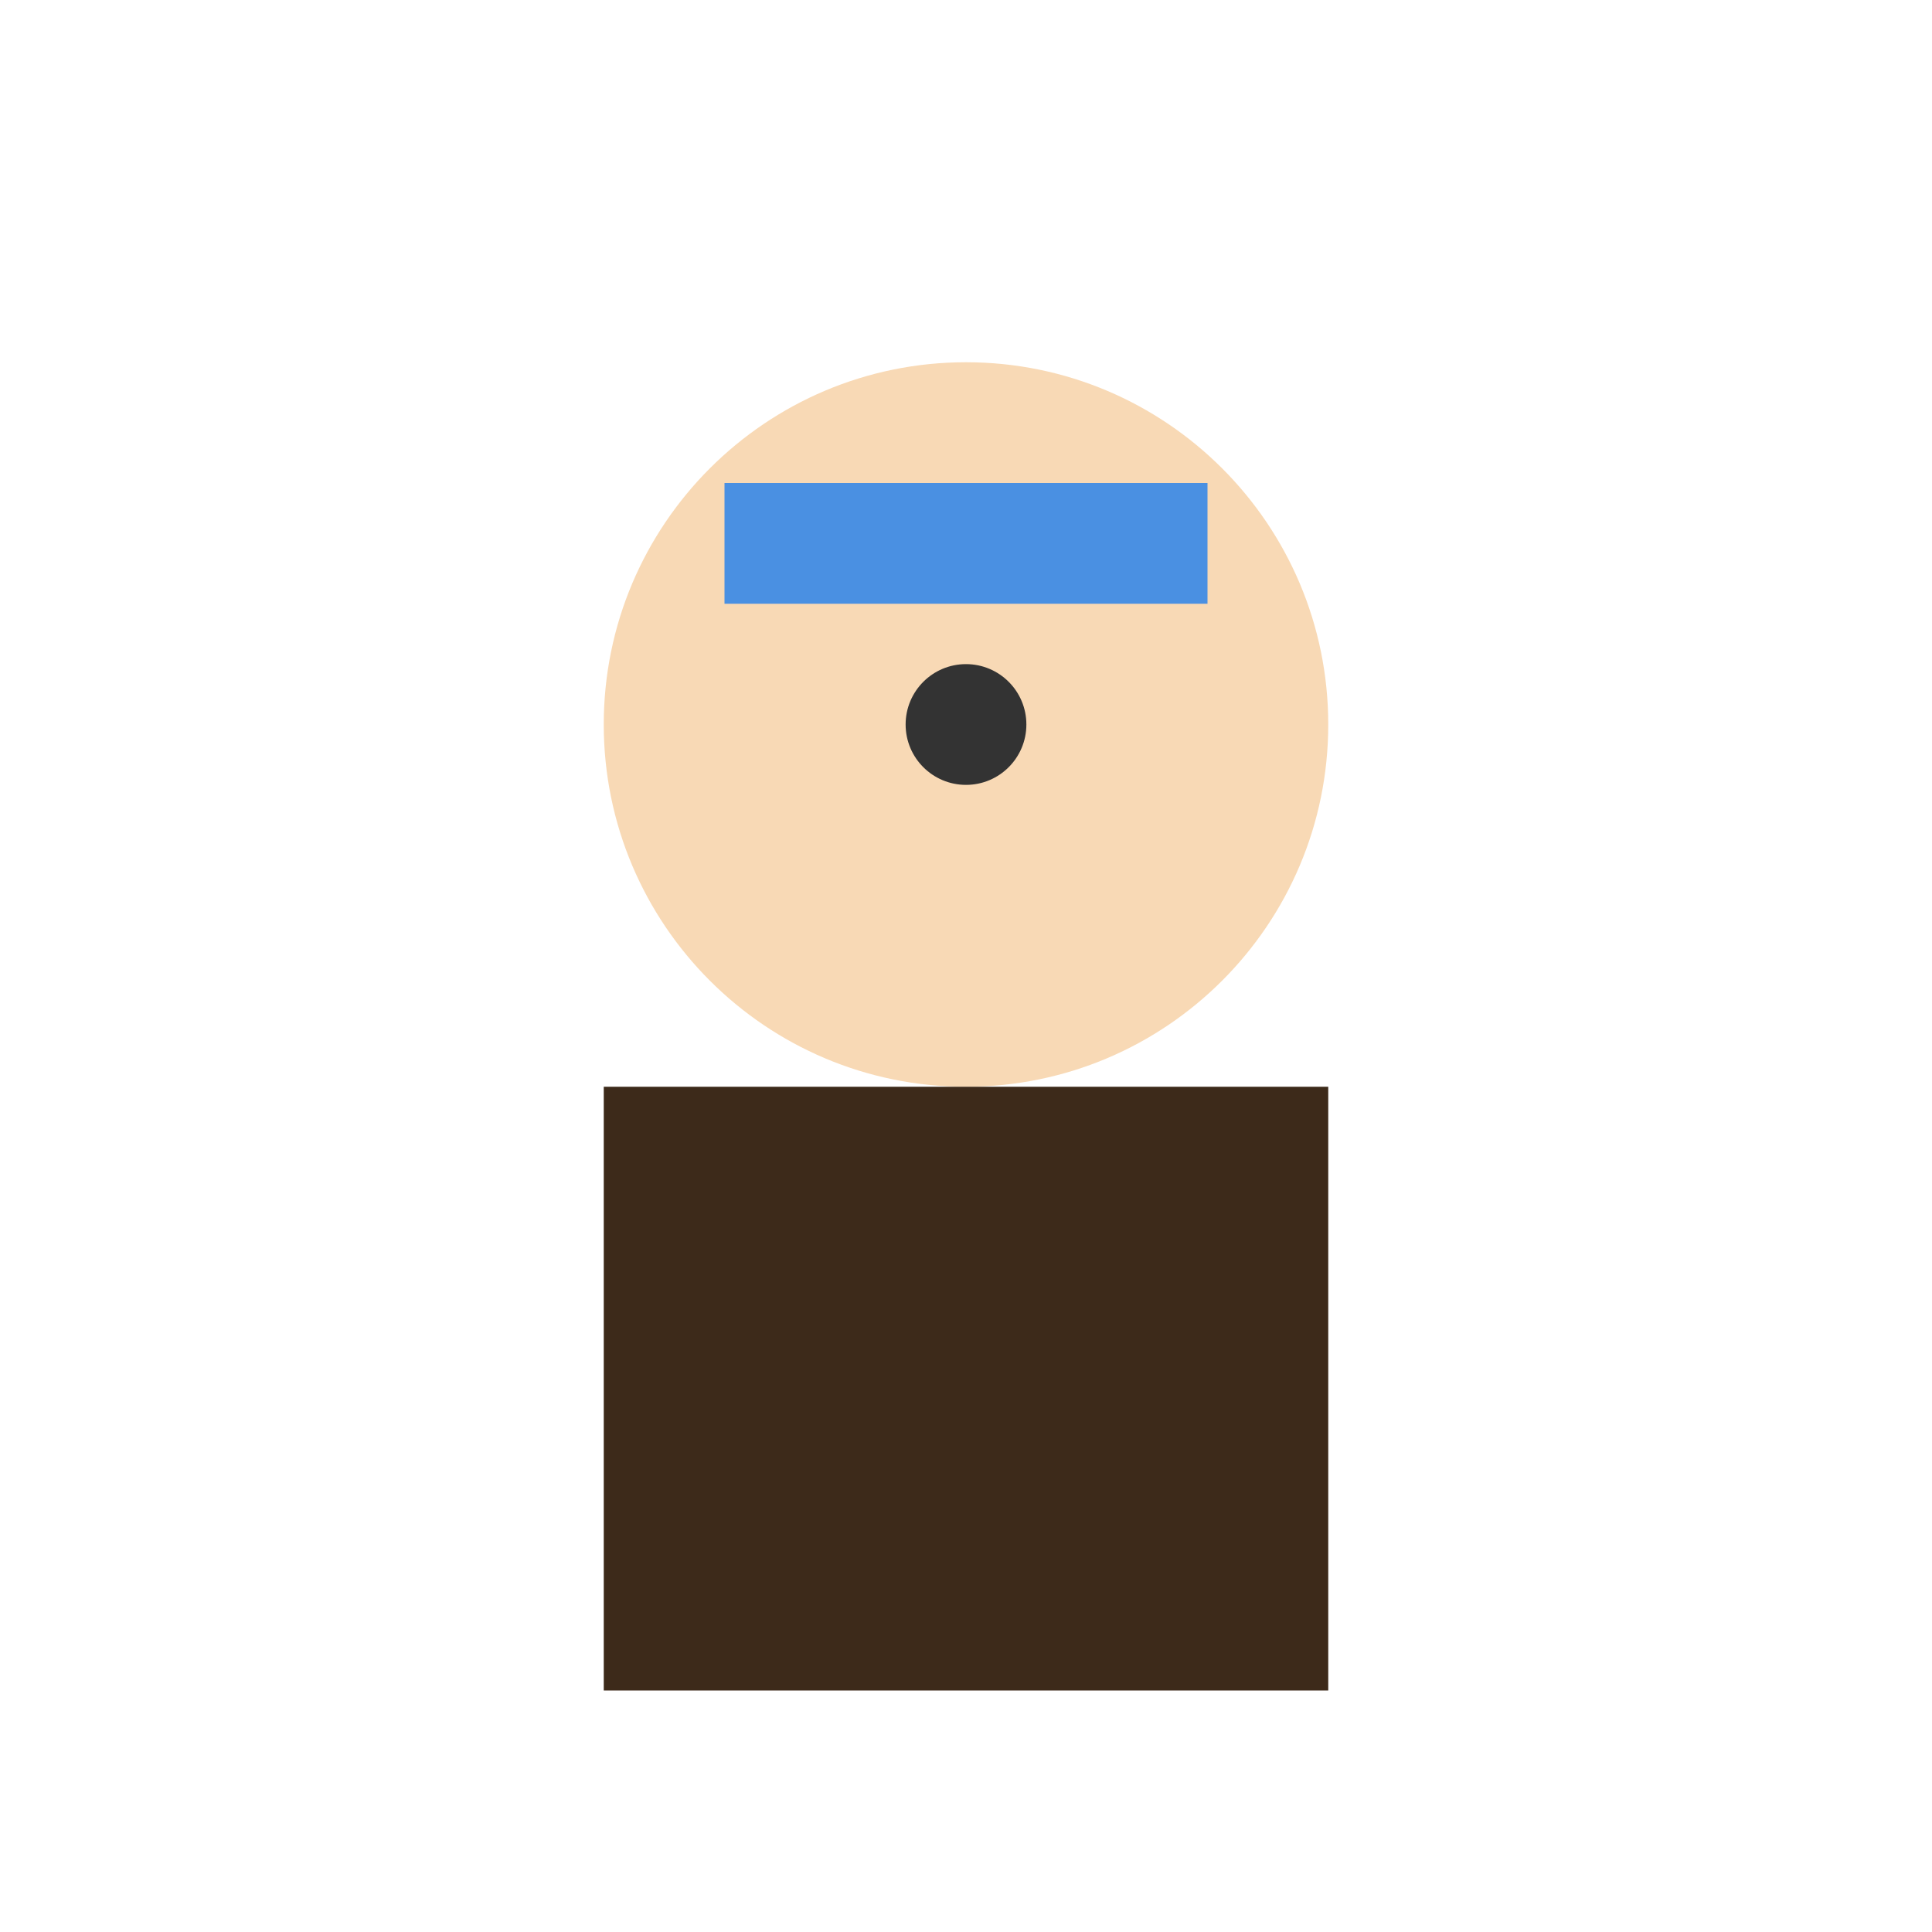
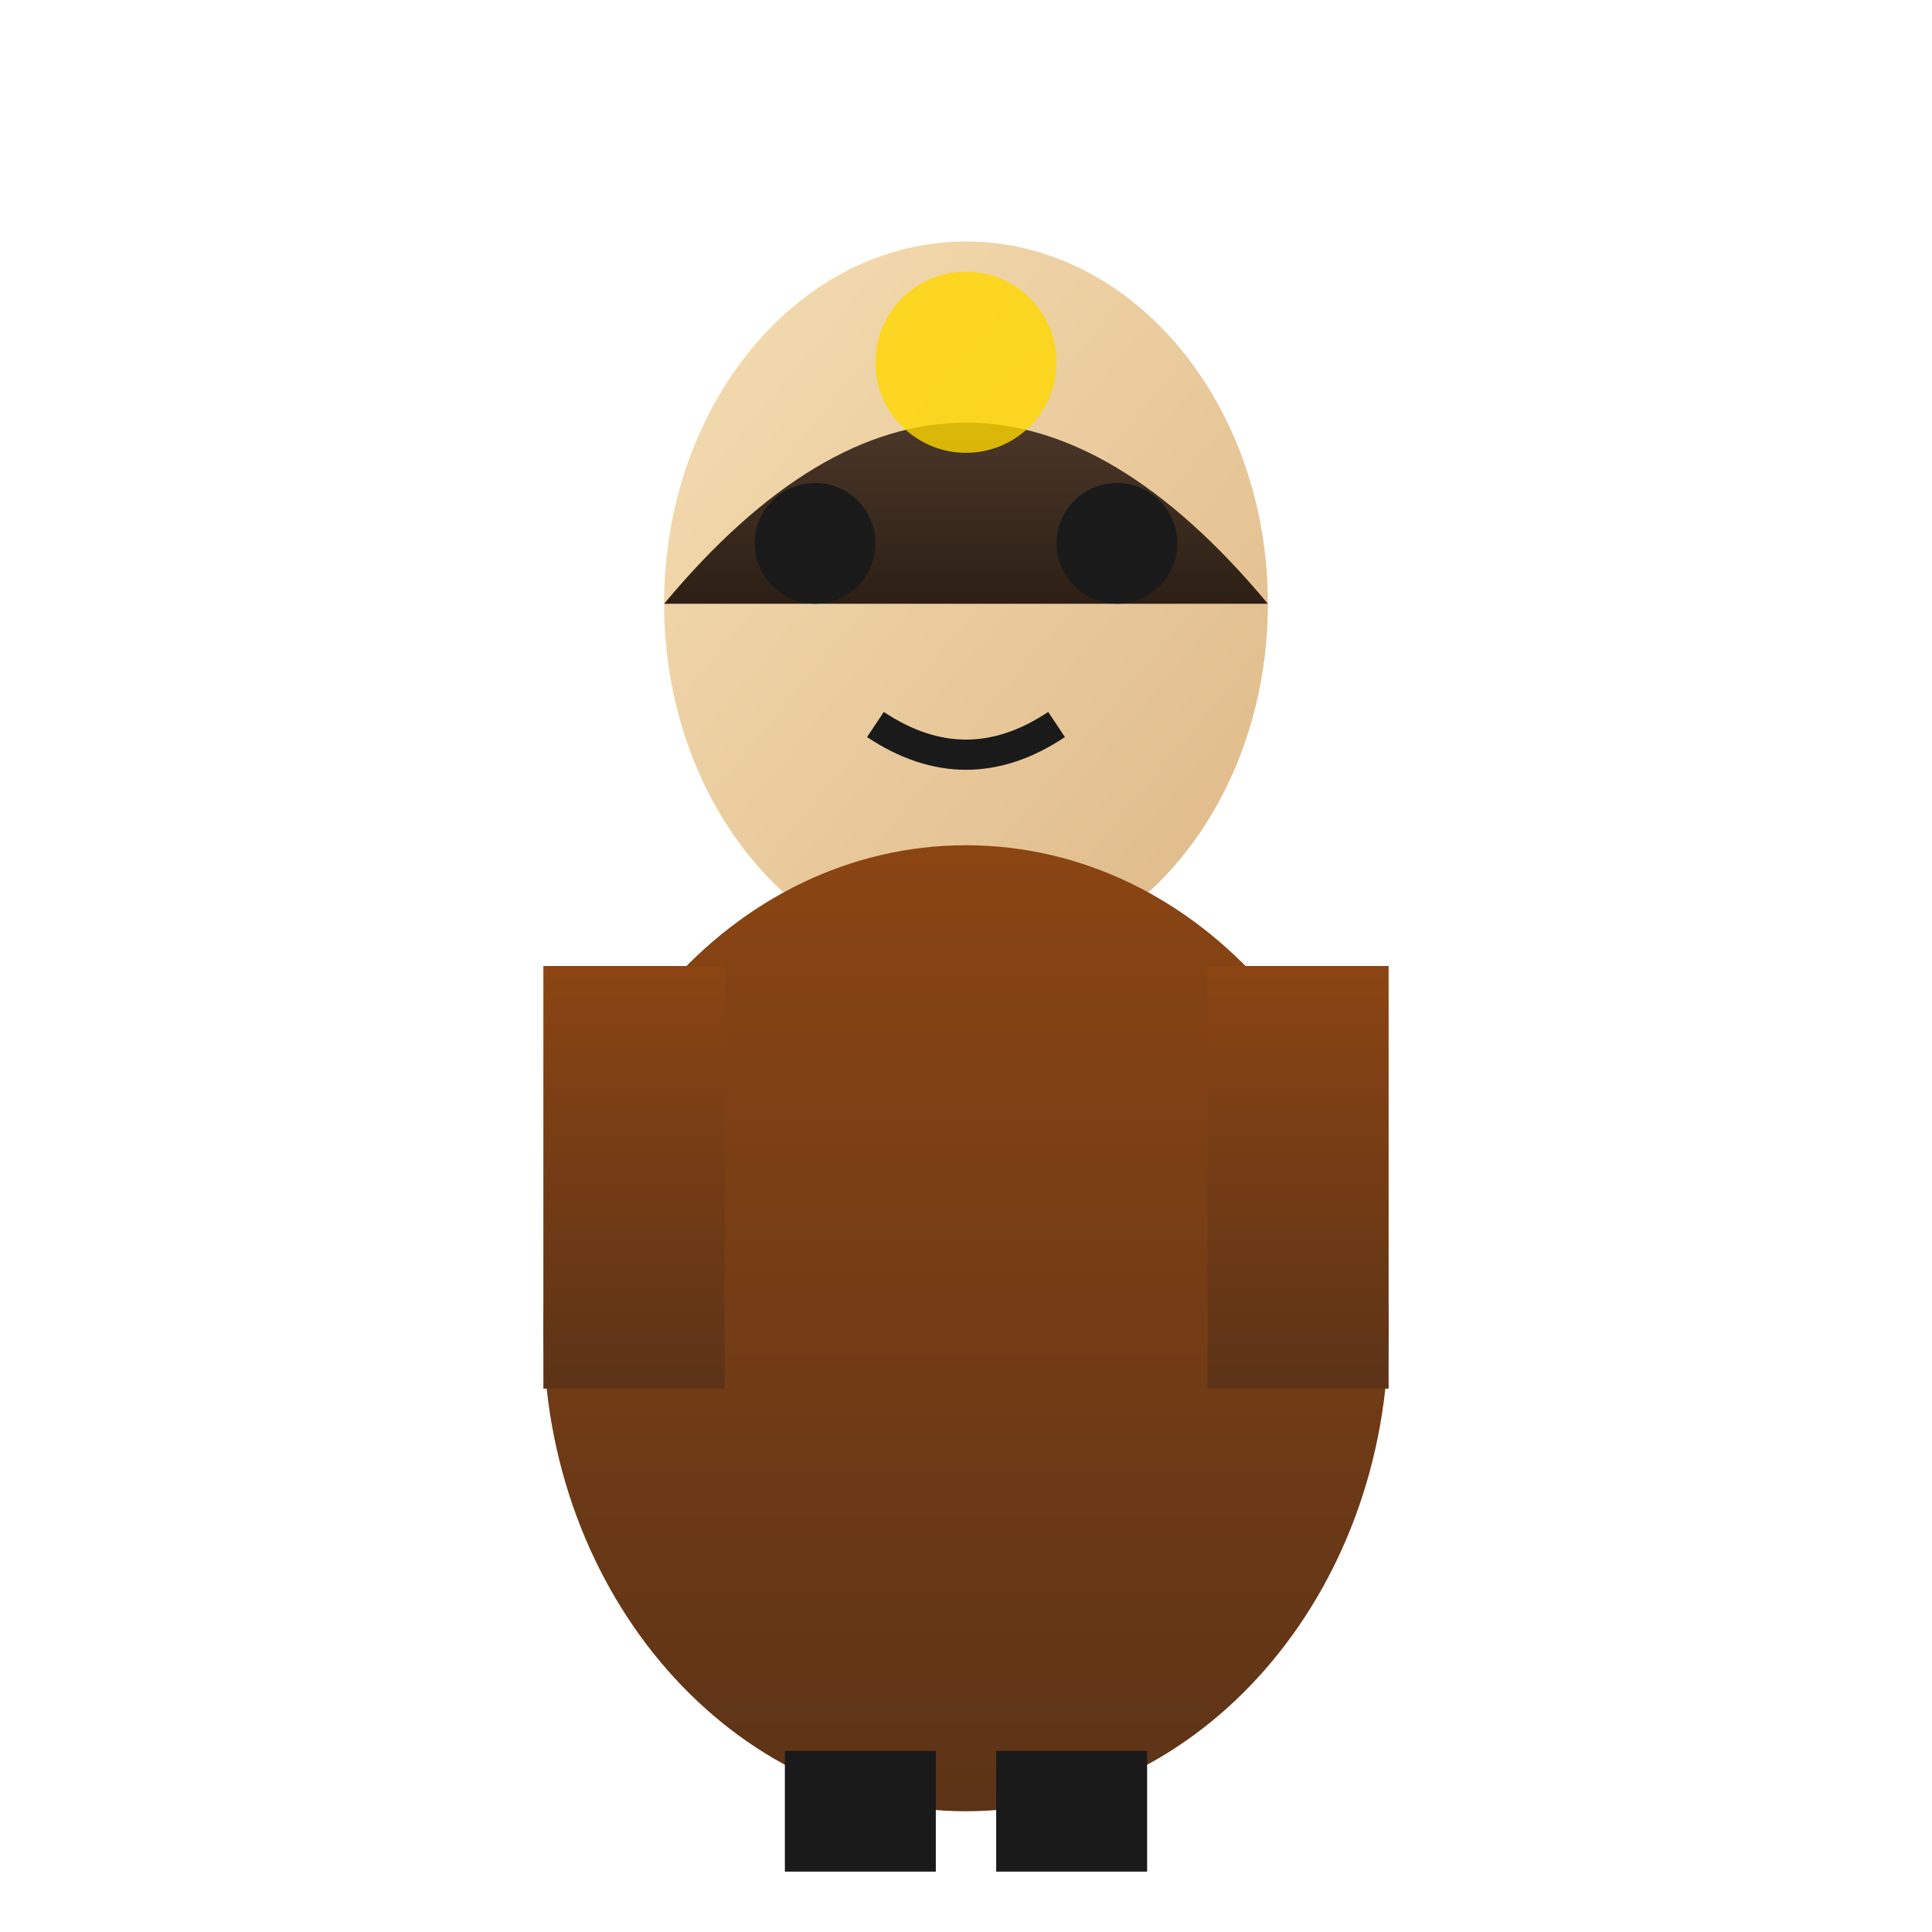
<svg xmlns="http://www.w3.org/2000/svg" width="64" height="64" viewBox="0 0 64 64">
-   <rect x="0" y="0" width="64" height="64" fill="#2c1a0f" opacity="0" />
-   <circle cx="32" cy="24" r="12" fill="#f8d9b5" />
-   <rect x="20" y="36" width="24" height="20" fill="#3d2a1a" />
-   <rect x="24" y="16" width="16" height="4" fill="#4a90e2" />
-   <circle cx="32" cy="24" r="2" fill="#333" />
+   <rect x="0" y="0" width="64" height="64" fill="transparent" />
+   <defs>
+     <linearGradient id="skinGrad" x1="0%" y1="0%" x2="100%" y2="100%">
+       <stop offset="0%" style="stop-color:#f5deb3" />
+       <stop offset="100%" style="stop-color:#deb887" />
+     </linearGradient>
+     <linearGradient id="robeGrad" x1="0%" y1="0%" x2="0%" y2="100%">
+       <stop offset="0%" style="stop-color:#8b4513" />
+       <stop offset="100%" style="stop-color:#5c3317" />
+     </linearGradient>
+     <linearGradient id="hairGrad" x1="0%" y1="0%" x2="0%" y2="100%">
+       <stop offset="0%" style="stop-color:#4a3728" />
+       <stop offset="100%" style="stop-color:#2d1f15" />
+     </linearGradient>
+   </defs>
+   <ellipse cx="32" cy="20" rx="10" ry="12" fill="url(#skinGrad)" />
+   <ellipse cx="32" cy="44" rx="14" ry="16" fill="url(#robeGrad)" />
+   <path d="M22 20 Q32 8 42 20" fill="url(#hairGrad)" />
+   <ellipse cx="27" cy="18" rx="2" ry="2" fill="#1a1a1a" />
+   <ellipse cx="37" cy="18" rx="2" ry="2" fill="#1a1a1a" />
+   <path d="M29 24 Q32 26 35 24" stroke="#1a1a1a" stroke-width="1" fill="none" />
+   <rect x="18" y="32" width="6" height="14" fill="url(#robeGrad)" />
+   <rect x="40" y="32" width="6" height="14" fill="url(#robeGrad)" />
+   <rect x="26" y="58" width="5" height="4" fill="#1a1a1a" />
+   <rect x="33" y="58" width="5" height="4" fill="#1a1a1a" />
+   <circle cx="32" cy="12" r="3" fill="#ffd700" opacity="0.8" />
</svg>
